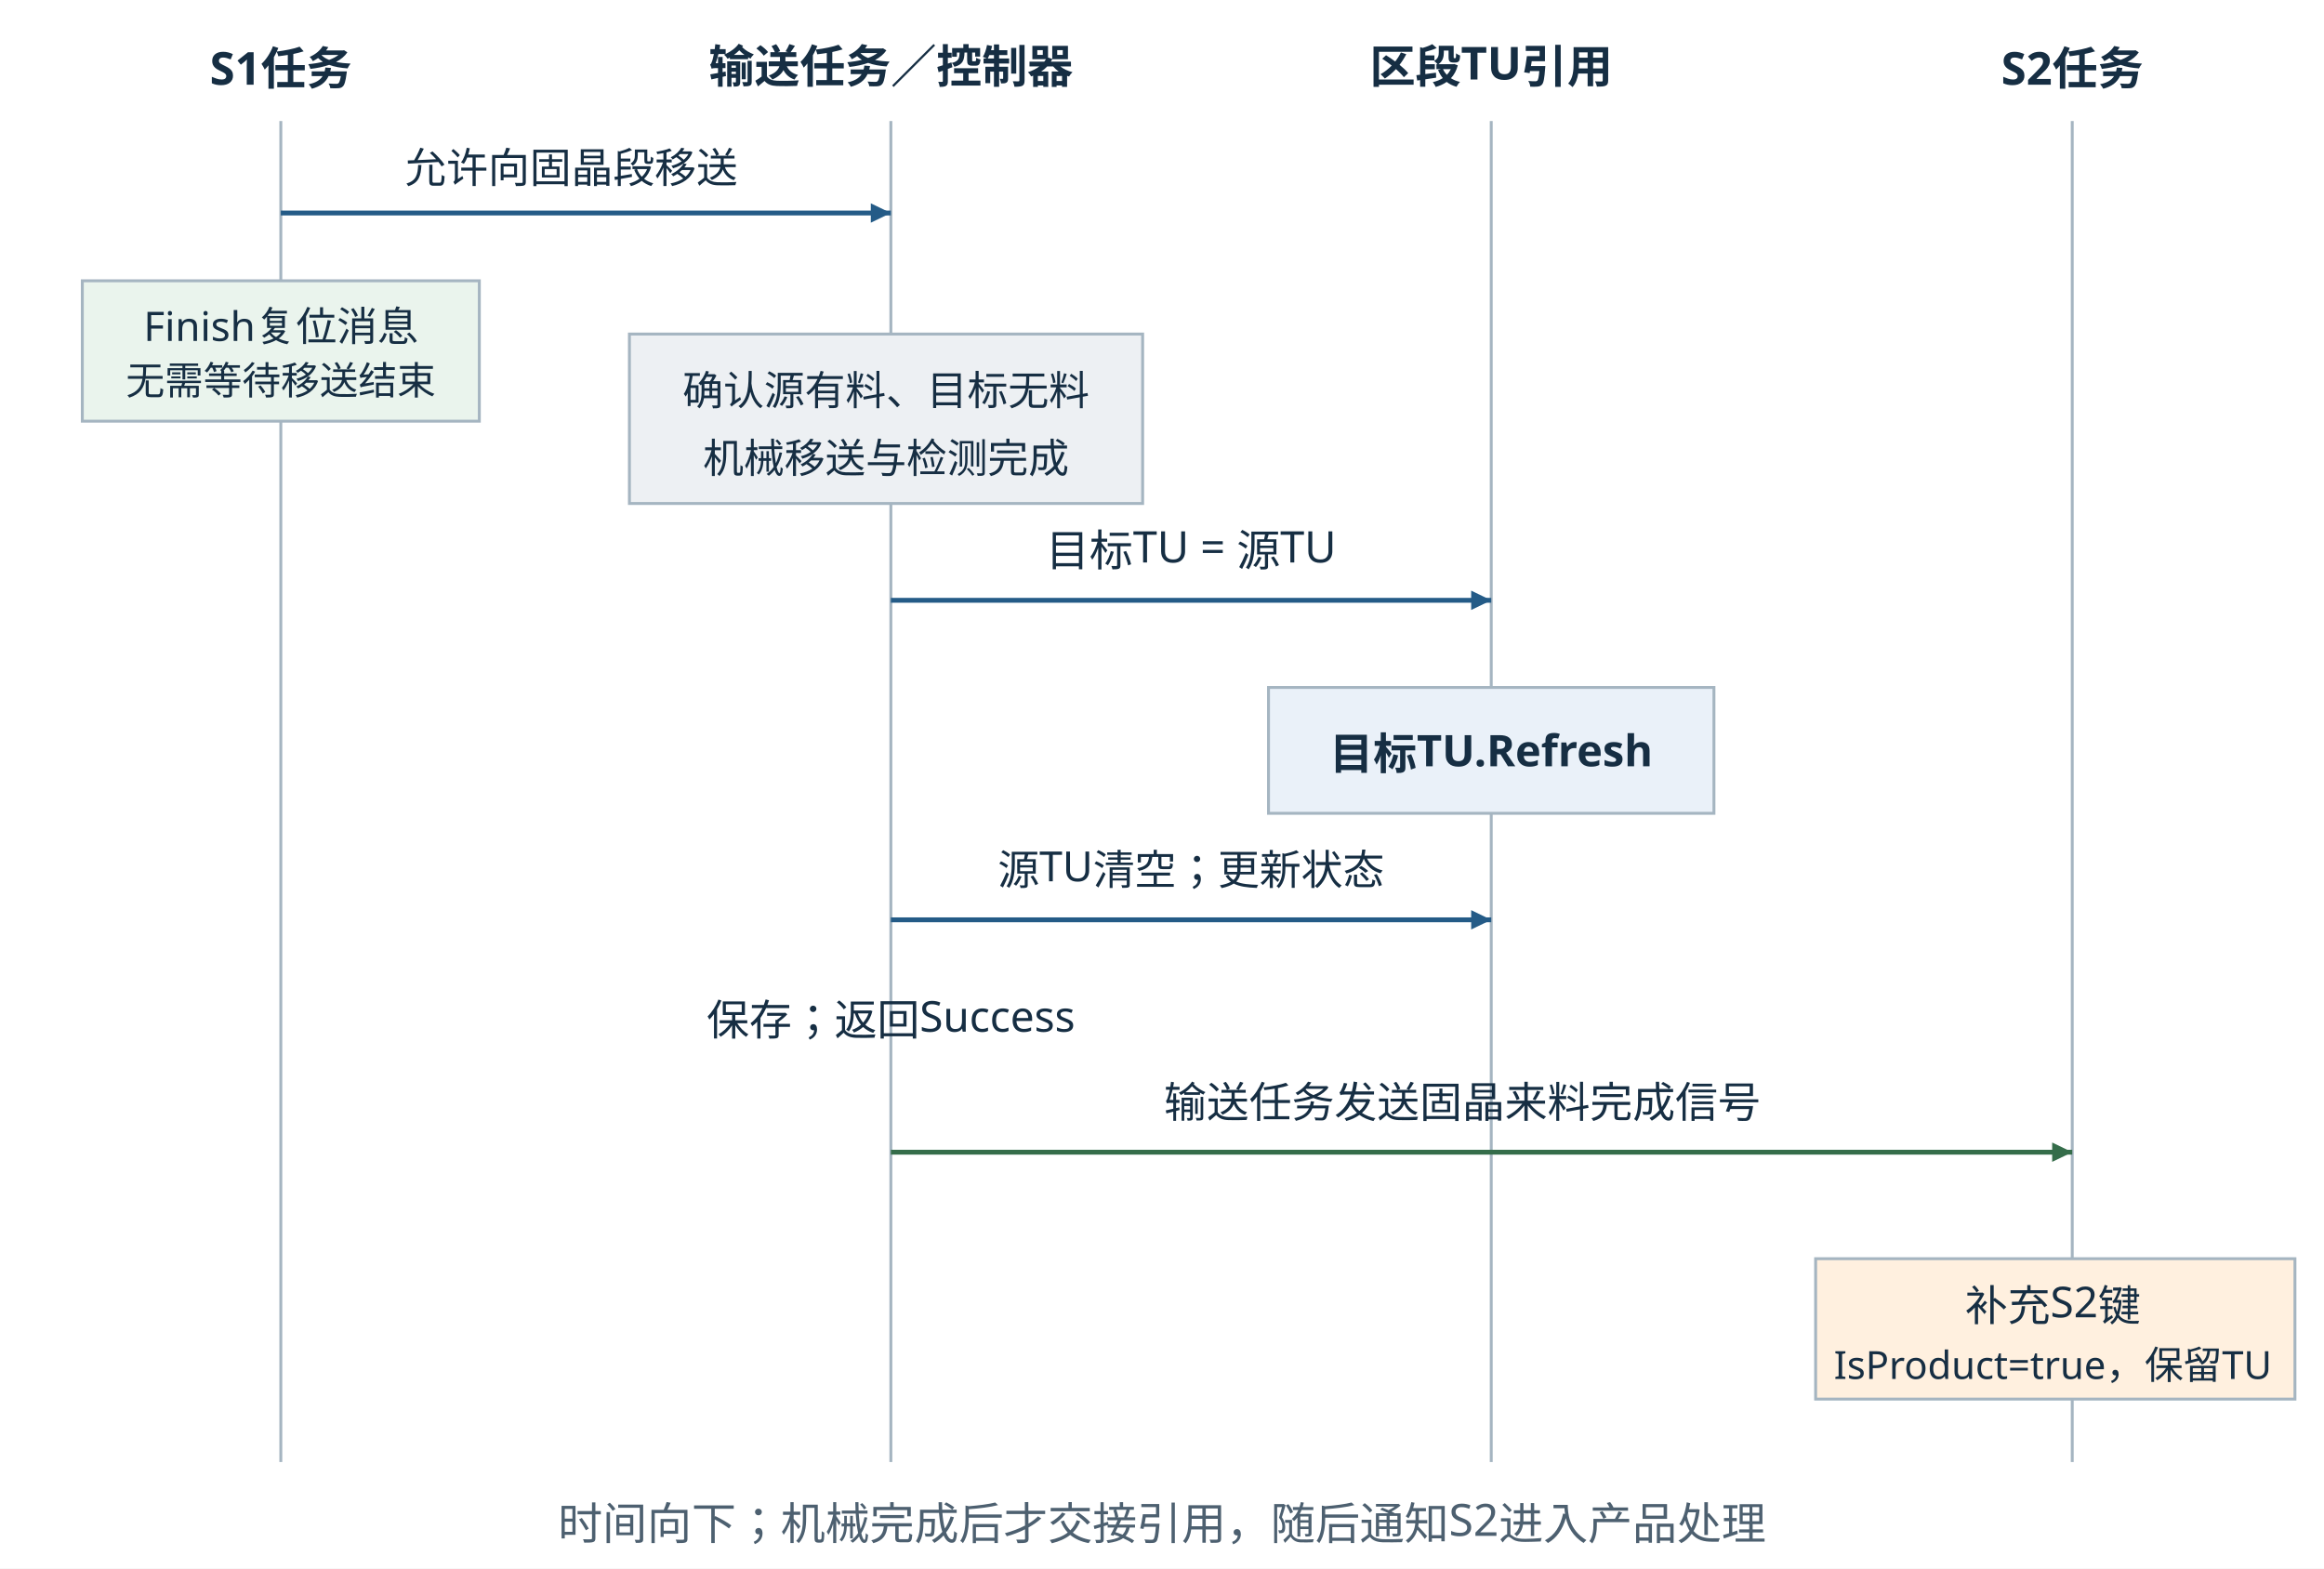
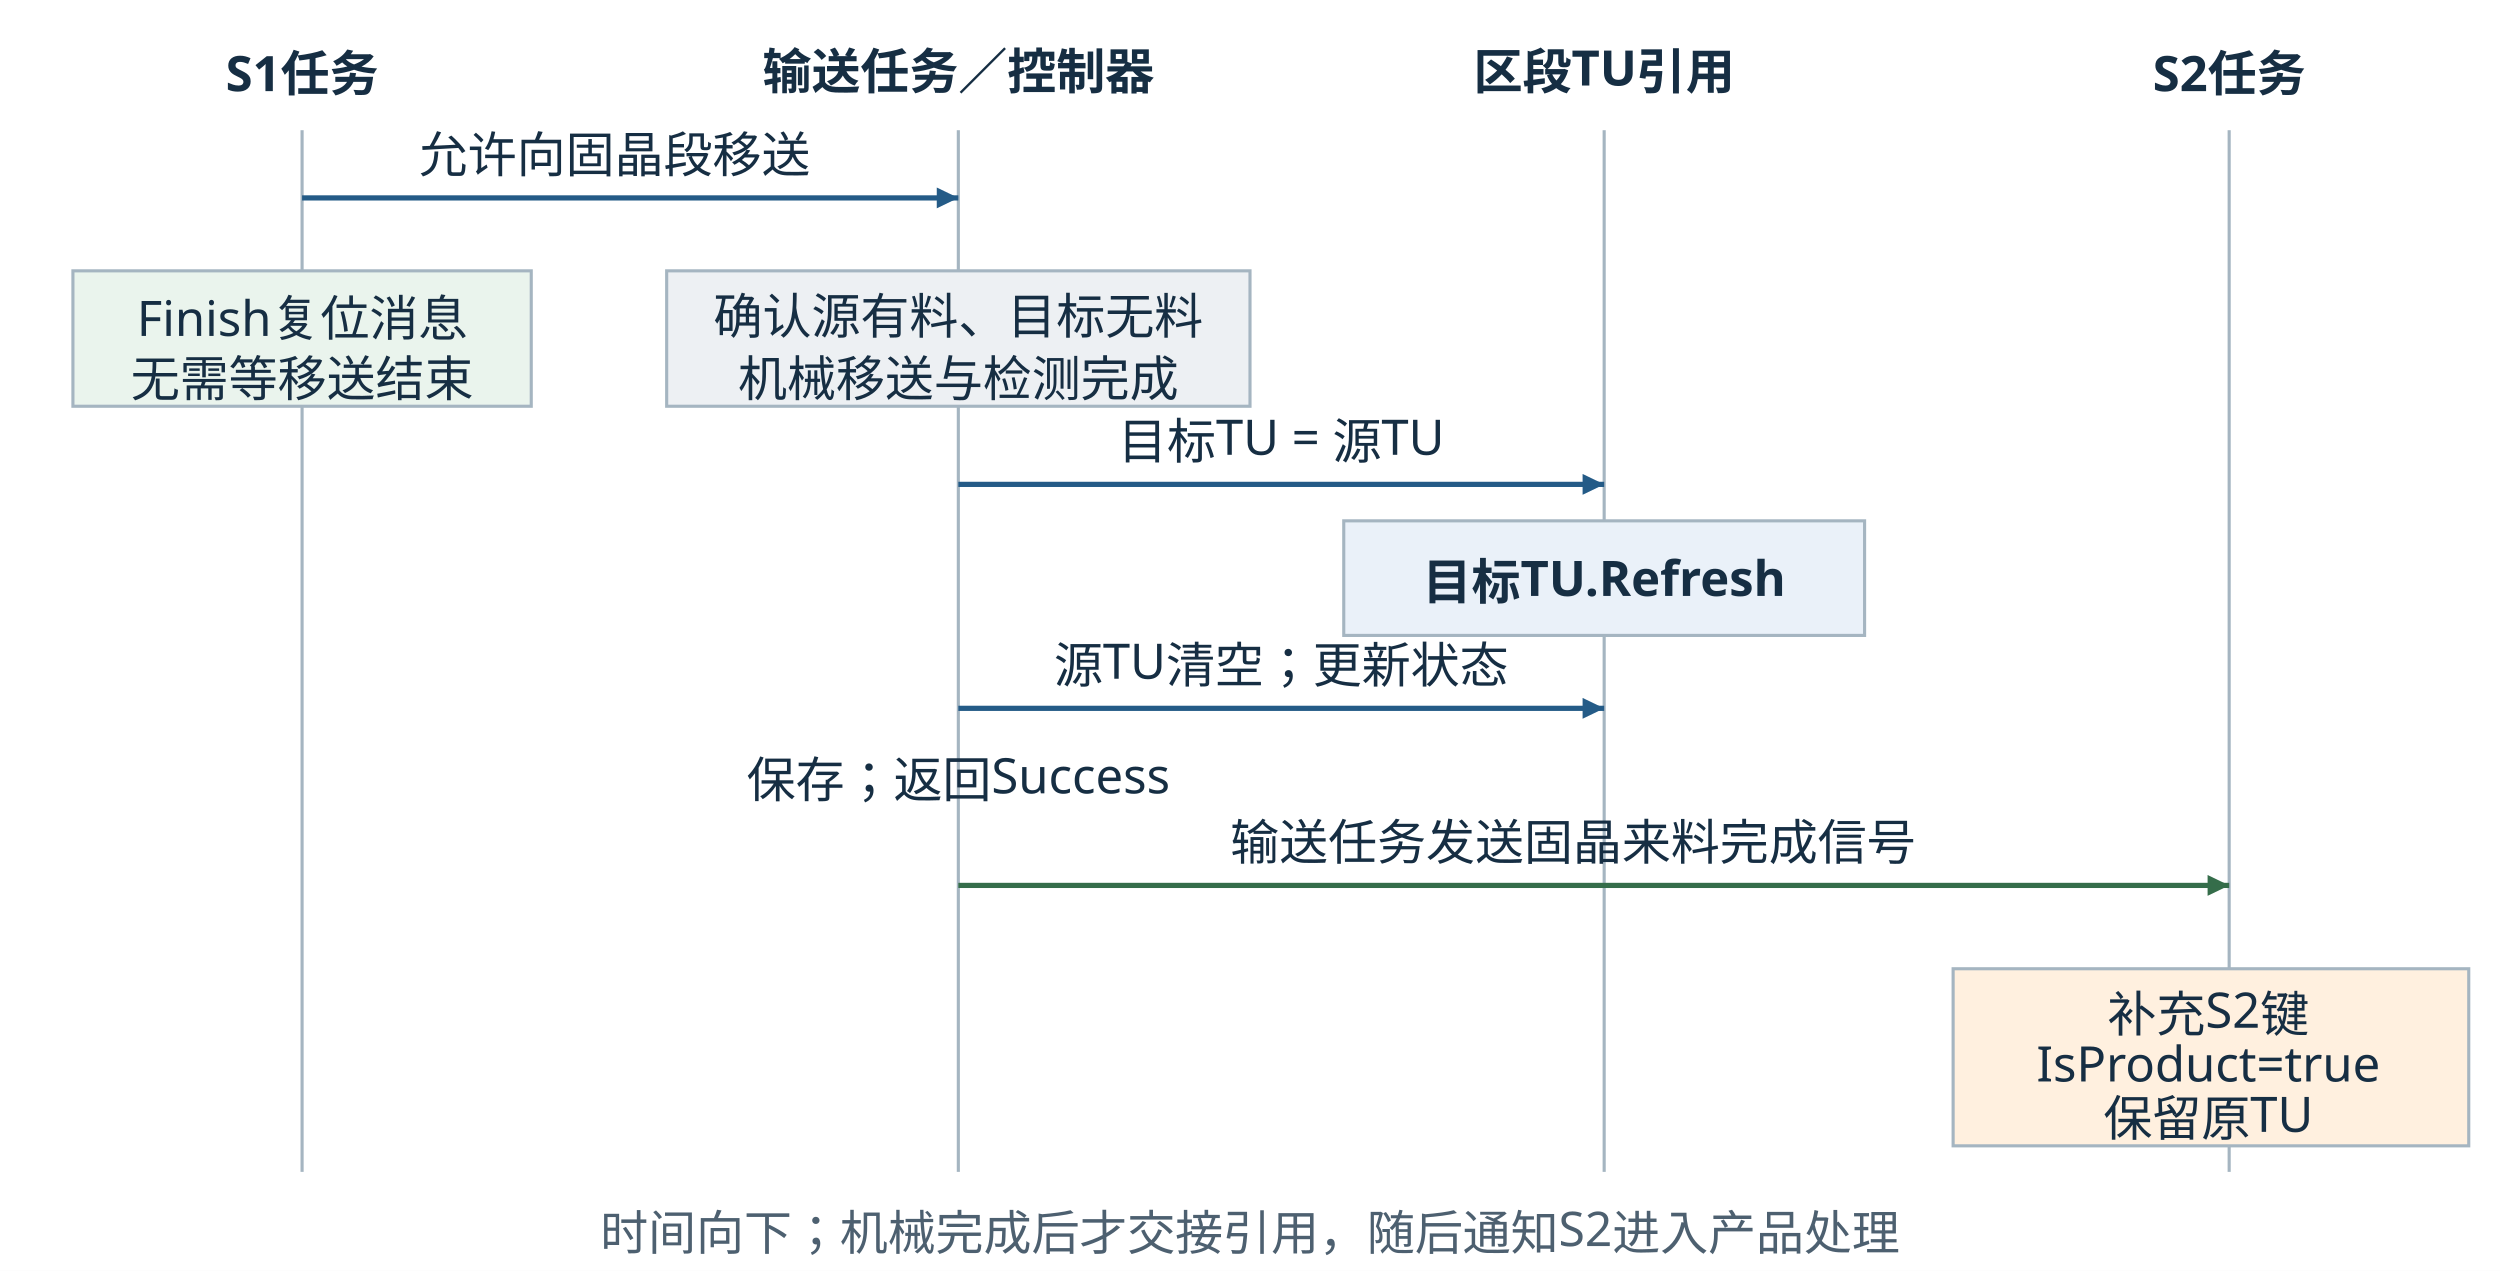
- <svg xmlns="http://www.w3.org/2000/svg" width="2400" height="1620" viewBox="0 0 2400 1620">
+ <svg xmlns="http://www.w3.org/2000/svg" width="2400" height="1220" viewBox="0 0 2400 1220">
  <rect width="100%" height="100%" fill="white" />
  <text x="290" y="65" fill="#162e43" font-family="Microsoft YaHei" font-size="47" font-weight="700" text-anchor="middle" dominant-baseline="central">S1任务</text>
-   <polyline points="290,125 290,1510" fill="none" stroke="#a5b5c1" stroke-width="3" />
+   <polyline points="290,125 290,1125" fill="none" stroke="#a5b5c1" stroke-width="3" />
  <text x="920" y="65" fill="#162e43" font-family="Microsoft YaHei" font-size="47" font-weight="700" text-anchor="middle" dominant-baseline="central">输送任务／控制器</text>
-   <polyline points="920,125 920,1510" fill="none" stroke="#a5b5c1" stroke-width="3" />
+   <polyline points="920,125 920,1125" fill="none" stroke="#a5b5c1" stroke-width="3" />
  <text x="1540" y="65" fill="#162e43" font-family="Microsoft YaHei" font-size="47" font-weight="700" text-anchor="middle" dominant-baseline="central">区段TU引用</text>
-   <polyline points="1540,125 1540,1510" fill="none" stroke="#a5b5c1" stroke-width="3" />
+   <polyline points="1540,125 1540,1125" fill="none" stroke="#a5b5c1" stroke-width="3" />
  <text x="2140" y="65" fill="#162e43" font-family="Microsoft YaHei" font-size="47" font-weight="700" text-anchor="middle" dominant-baseline="central">S2任务</text>
-   <polyline points="2140,125 2140,1510" fill="none" stroke="#a5b5c1" stroke-width="3" />
-   <polyline points="290,220 920,220" fill="none" stroke="#245b87" stroke-width="5" />
-   <polygon points="920,220 899.29,230.004 899.29,209.996" fill="#245b87" />
-   <text x="590" y="170" fill="#162e43" font-family="Microsoft YaHei" font-size="43" font-weight="400" text-anchor="middle" dominant-baseline="central">允许向固晶段移送</text>
-   <rect x="85" y="290" width="410" height="145" fill="#eaf4ed" stroke="#a5b5c1" stroke-width="3" />
-   <text x="290" y="332" fill="#162e43" font-family="Microsoft YaHei" font-size="42" font-weight="400" text-anchor="middle" dominant-baseline="central">Finish复位消息</text>
-   <text x="290" y="390" fill="#162e43" font-family="Microsoft YaHei" font-size="40" font-weight="400" text-anchor="middle" dominant-baseline="central">无需等待移送结束</text>
-   <rect x="650" y="345" width="530" height="175" fill="#edf0f3" stroke="#a5b5c1" stroke-width="3" />
-   <text x="915" y="400" fill="#162e43" font-family="Microsoft YaHei" font-size="42" font-weight="400" text-anchor="middle" dominant-baseline="central">确认源有料、目标无料</text>
-   <text x="915" y="470" fill="#162e43" font-family="Microsoft YaHei" font-size="42" font-weight="400" text-anchor="middle" dominant-baseline="central">机械移送与检测完成</text>
-   <polyline points="920,620 1540,620" fill="none" stroke="#245b87" stroke-width="5" />
-   <polygon points="1540,620 1519.29,630.004 1519.29,609.996" fill="#245b87" />
-   <text x="1230" y="565" fill="#162e43" font-family="Microsoft YaHei" font-size="45" font-weight="400" text-anchor="middle" dominant-baseline="central">目标TU = 源TU</text>
-   <rect x="1310" y="710" width="460" height="130" fill="#eaf1f9" stroke="#a5b5c1" stroke-width="3" />
-   <text x="1540" y="775" fill="#162e43" font-family="Microsoft YaHei" font-size="45" font-weight="700" text-anchor="middle" dominant-baseline="central">目标TU.Refresh</text>
-   <polyline points="920,950 1540,950" fill="none" stroke="#245b87" stroke-width="5" />
-   <polygon points="1540,950 1519.29,960.004 1519.29,939.996" fill="#245b87" />
-   <text x="1230" y="895" fill="#162e43" font-family="Microsoft YaHei" font-size="43" font-weight="400" text-anchor="middle" dominant-baseline="central">源TU清空；更新状态</text>
-   <text x="920" y="1050" fill="#162e43" font-family="Microsoft YaHei" font-size="44" font-weight="400" text-anchor="middle" dominant-baseline="central">保存；返回Success</text>
-   <polyline points="920,1190 2140,1190" fill="none" stroke="#356d4a" stroke-width="5" />
-   <polygon points="2140,1190 2119.29,1200.004 2119.29,1179.996" fill="#356d4a" />
-   <text x="1510" y="1135" fill="#162e43" font-family="Microsoft YaHei" font-size="44" font-weight="400" text-anchor="middle" dominant-baseline="central">输送任务发送固晶来料完成信号</text>
-   <rect x="1875" y="1300" width="495" height="145" fill="#fff0df" stroke="#a5b5c1" stroke-width="3" />
-   <text x="2120" y="1345" fill="#162e43" font-family="Microsoft YaHei" font-size="44" font-weight="400" text-anchor="middle" dominant-baseline="central">补充S2键</text>
-   <text x="2120" y="1405" fill="#162e43" font-family="Microsoft YaHei" font-size="40" font-weight="400" text-anchor="middle" dominant-baseline="central">IsProduct=true，保留TU</text>
-   <text x="1200" y="1570" fill="#4d6070" font-family="Microsoft YaHei" font-size="46" font-weight="400" text-anchor="middle" dominant-baseline="central">时间向下；机械完成后才交接引用，随后通知S2进入产品处理</text>
+   <polyline points="2140,125 2140,1125" fill="none" stroke="#a5b5c1" stroke-width="3" />
+   <polyline points="290,190 920,190" fill="none" stroke="#245b87" stroke-width="5" />
+   <polygon points="920,190 899.29,200.004 899.29,179.996" fill="#245b87" />
+   <text x="590" y="145" fill="#162e43" font-family="Microsoft YaHei" font-size="47" font-weight="400" text-anchor="middle" dominant-baseline="central">允许向固晶段移送</text>
+   <rect x="70" y="260" width="440" height="130" fill="#eaf4ed" stroke="#a5b5c1" stroke-width="3" />
+   <text x="290" y="300" fill="#162e43" font-family="Microsoft YaHei" font-size="47" font-weight="400" text-anchor="middle" dominant-baseline="central">Finish复位消息</text>
+   <text x="290" y="360" fill="#162e43" font-family="Microsoft YaHei" font-size="47" font-weight="400" text-anchor="middle" dominant-baseline="central">无需等移送结束</text>
+   <rect x="640" y="260" width="560" height="130" fill="#edf0f3" stroke="#a5b5c1" stroke-width="3" />
+   <text x="920" y="300" fill="#162e43" font-family="Microsoft YaHei" font-size="47" font-weight="400" text-anchor="middle" dominant-baseline="central">确认源有料、目标无料</text>
+   <text x="920" y="360" fill="#162e43" font-family="Microsoft YaHei" font-size="47" font-weight="400" text-anchor="middle" dominant-baseline="central">机械移送与检测完成</text>
+   <polyline points="920,465 1540,465" fill="none" stroke="#245b87" stroke-width="5" />
+   <polygon points="1540,465 1519.29,475.004 1519.29,454.996" fill="#245b87" />
+   <text x="1230" y="420" fill="#162e43" font-family="Microsoft YaHei" font-size="47" font-weight="400" text-anchor="middle" dominant-baseline="central">目标TU = 源TU</text>
+   <rect x="1290" y="500" width="500" height="110" fill="#eaf1f9" stroke="#a5b5c1" stroke-width="3" />
+   <text x="1540" y="555" fill="#162e43" font-family="Microsoft YaHei" font-size="47" font-weight="700" text-anchor="middle" dominant-baseline="central">目标TU.Refresh</text>
+   <polyline points="920,680 1540,680" fill="none" stroke="#245b87" stroke-width="5" />
+   <polygon points="1540,680 1519.29,690.004 1519.29,669.996" fill="#245b87" />
+   <text x="1230" y="635" fill="#162e43" font-family="Microsoft YaHei" font-size="47" font-weight="400" text-anchor="middle" dominant-baseline="central">源TU清空；更新状态</text>
+   <text x="920" y="745" fill="#162e43" font-family="Microsoft YaHei" font-size="47" font-weight="400" text-anchor="middle" dominant-baseline="central">保存；返回Success</text>
+   <polyline points="920,850 2140,850" fill="none" stroke="#356d4a" stroke-width="5" />
+   <polygon points="2140,850 2119.29,860.004 2119.29,839.996" fill="#356d4a" />
+   <text x="1510" y="805" fill="#162e43" font-family="Microsoft YaHei" font-size="47" font-weight="400" text-anchor="middle" dominant-baseline="central">输送任务发送固晶来料完成信号</text>
+   <rect x="1875" y="930" width="495" height="170" fill="#fff0df" stroke="#a5b5c1" stroke-width="3" />
+   <text x="2120" y="970" fill="#162e43" font-family="Microsoft YaHei" font-size="47" font-weight="400" text-anchor="middle" dominant-baseline="central">补充S2键</text>
+   <text x="2120" y="1020" fill="#162e43" font-family="Microsoft YaHei" font-size="47" font-weight="400" text-anchor="middle" dominant-baseline="central">IsProduct=true</text>
+   <text x="2120" y="1070" fill="#162e43" font-family="Microsoft YaHei" font-size="47" font-weight="400" text-anchor="middle" dominant-baseline="central">保留原TU</text>
+   <text x="1200" y="1180" fill="#4d6070" font-family="Microsoft YaHei" font-size="46" font-weight="400" text-anchor="middle" dominant-baseline="central">时间向下；机械完成后才交接引用，随后通知S2进入产品处理</text>
</svg>
